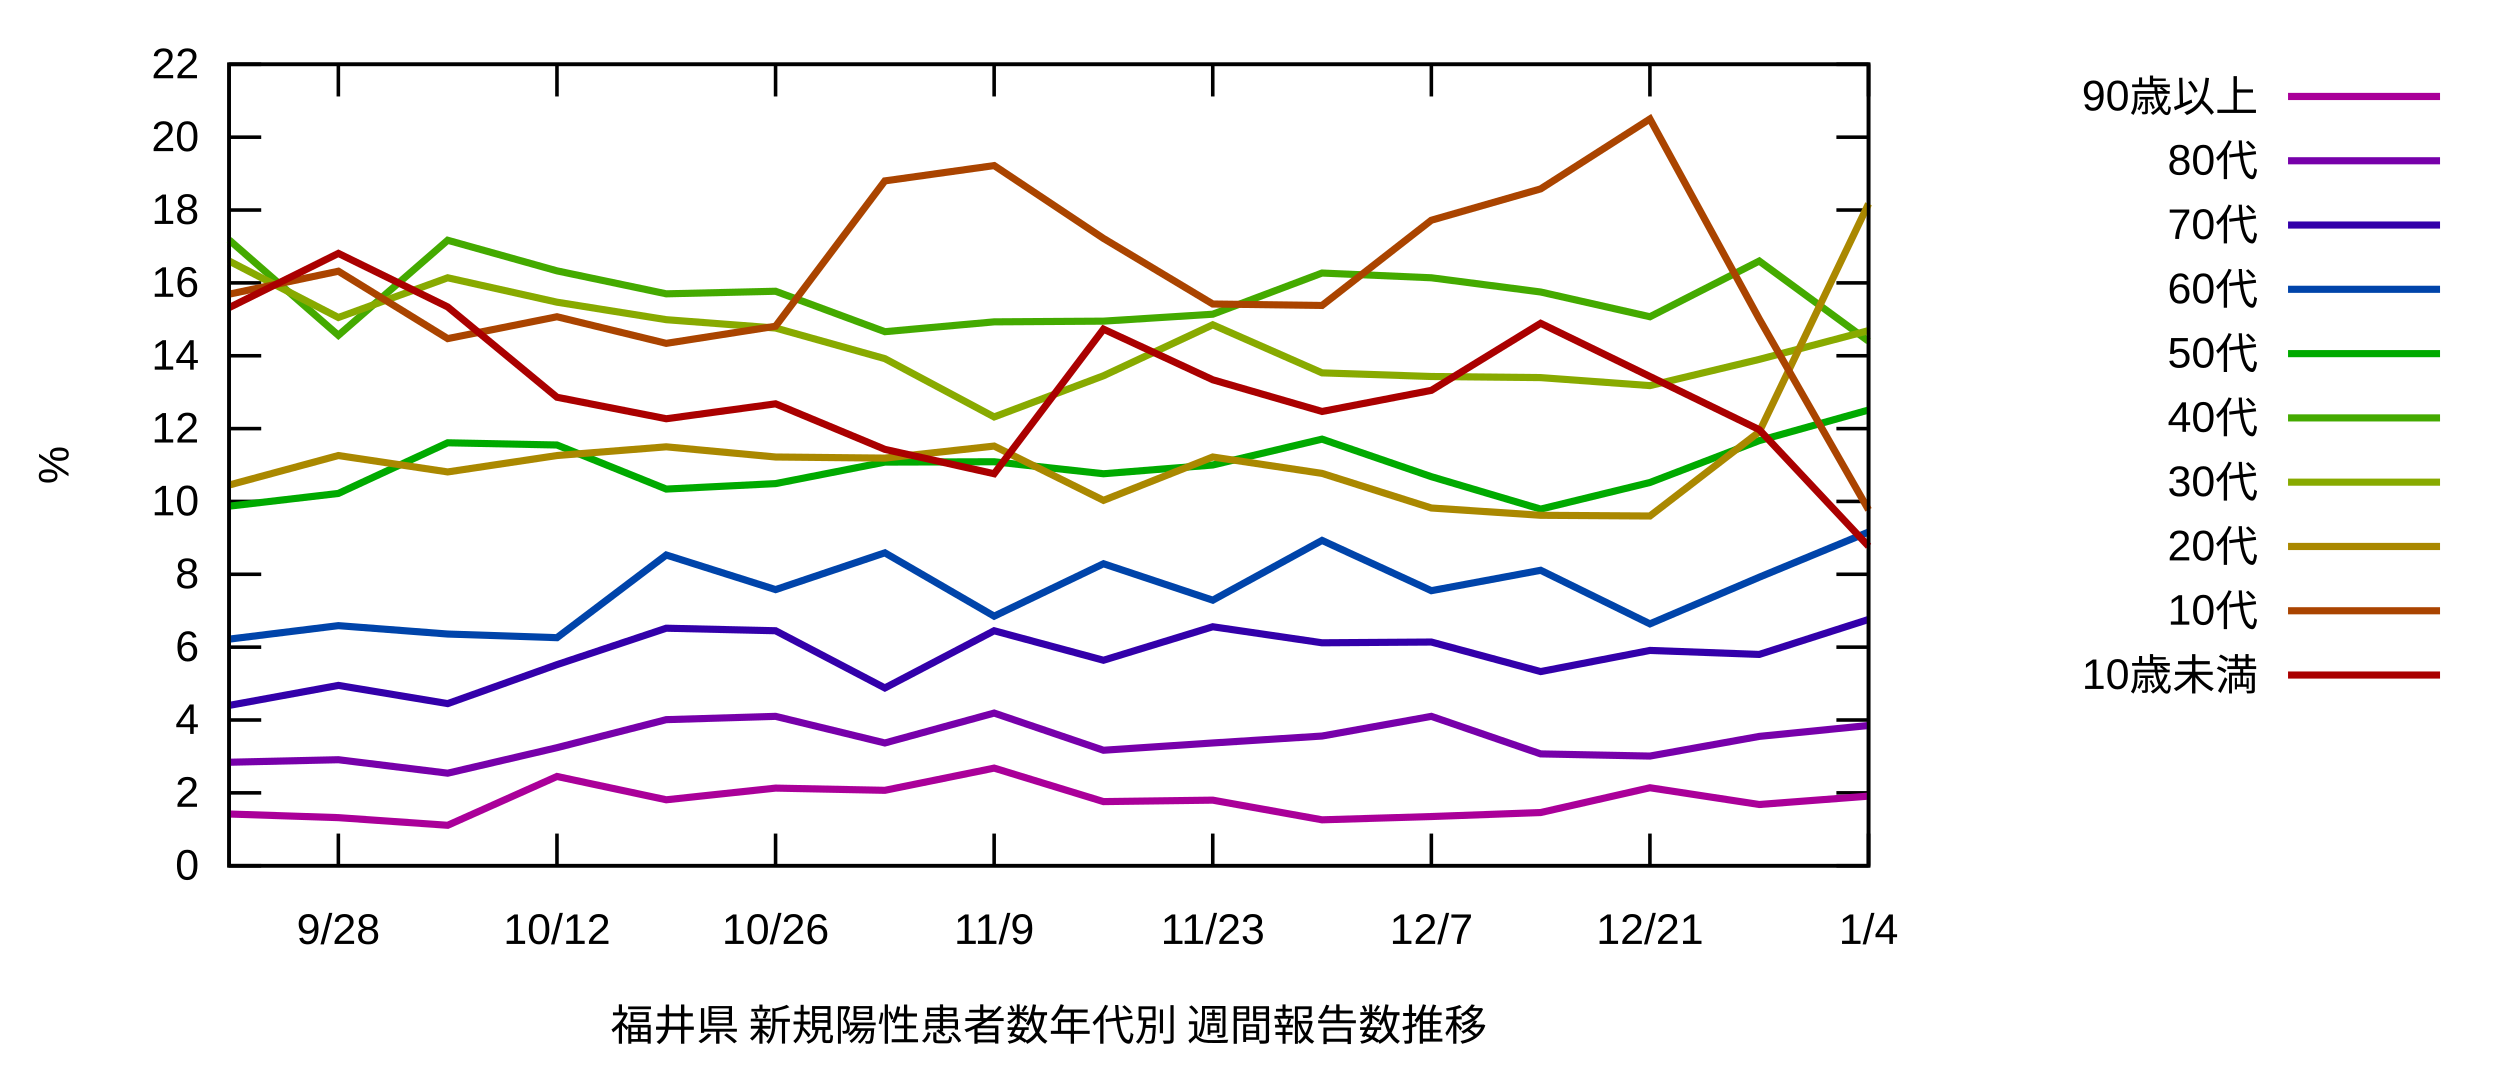
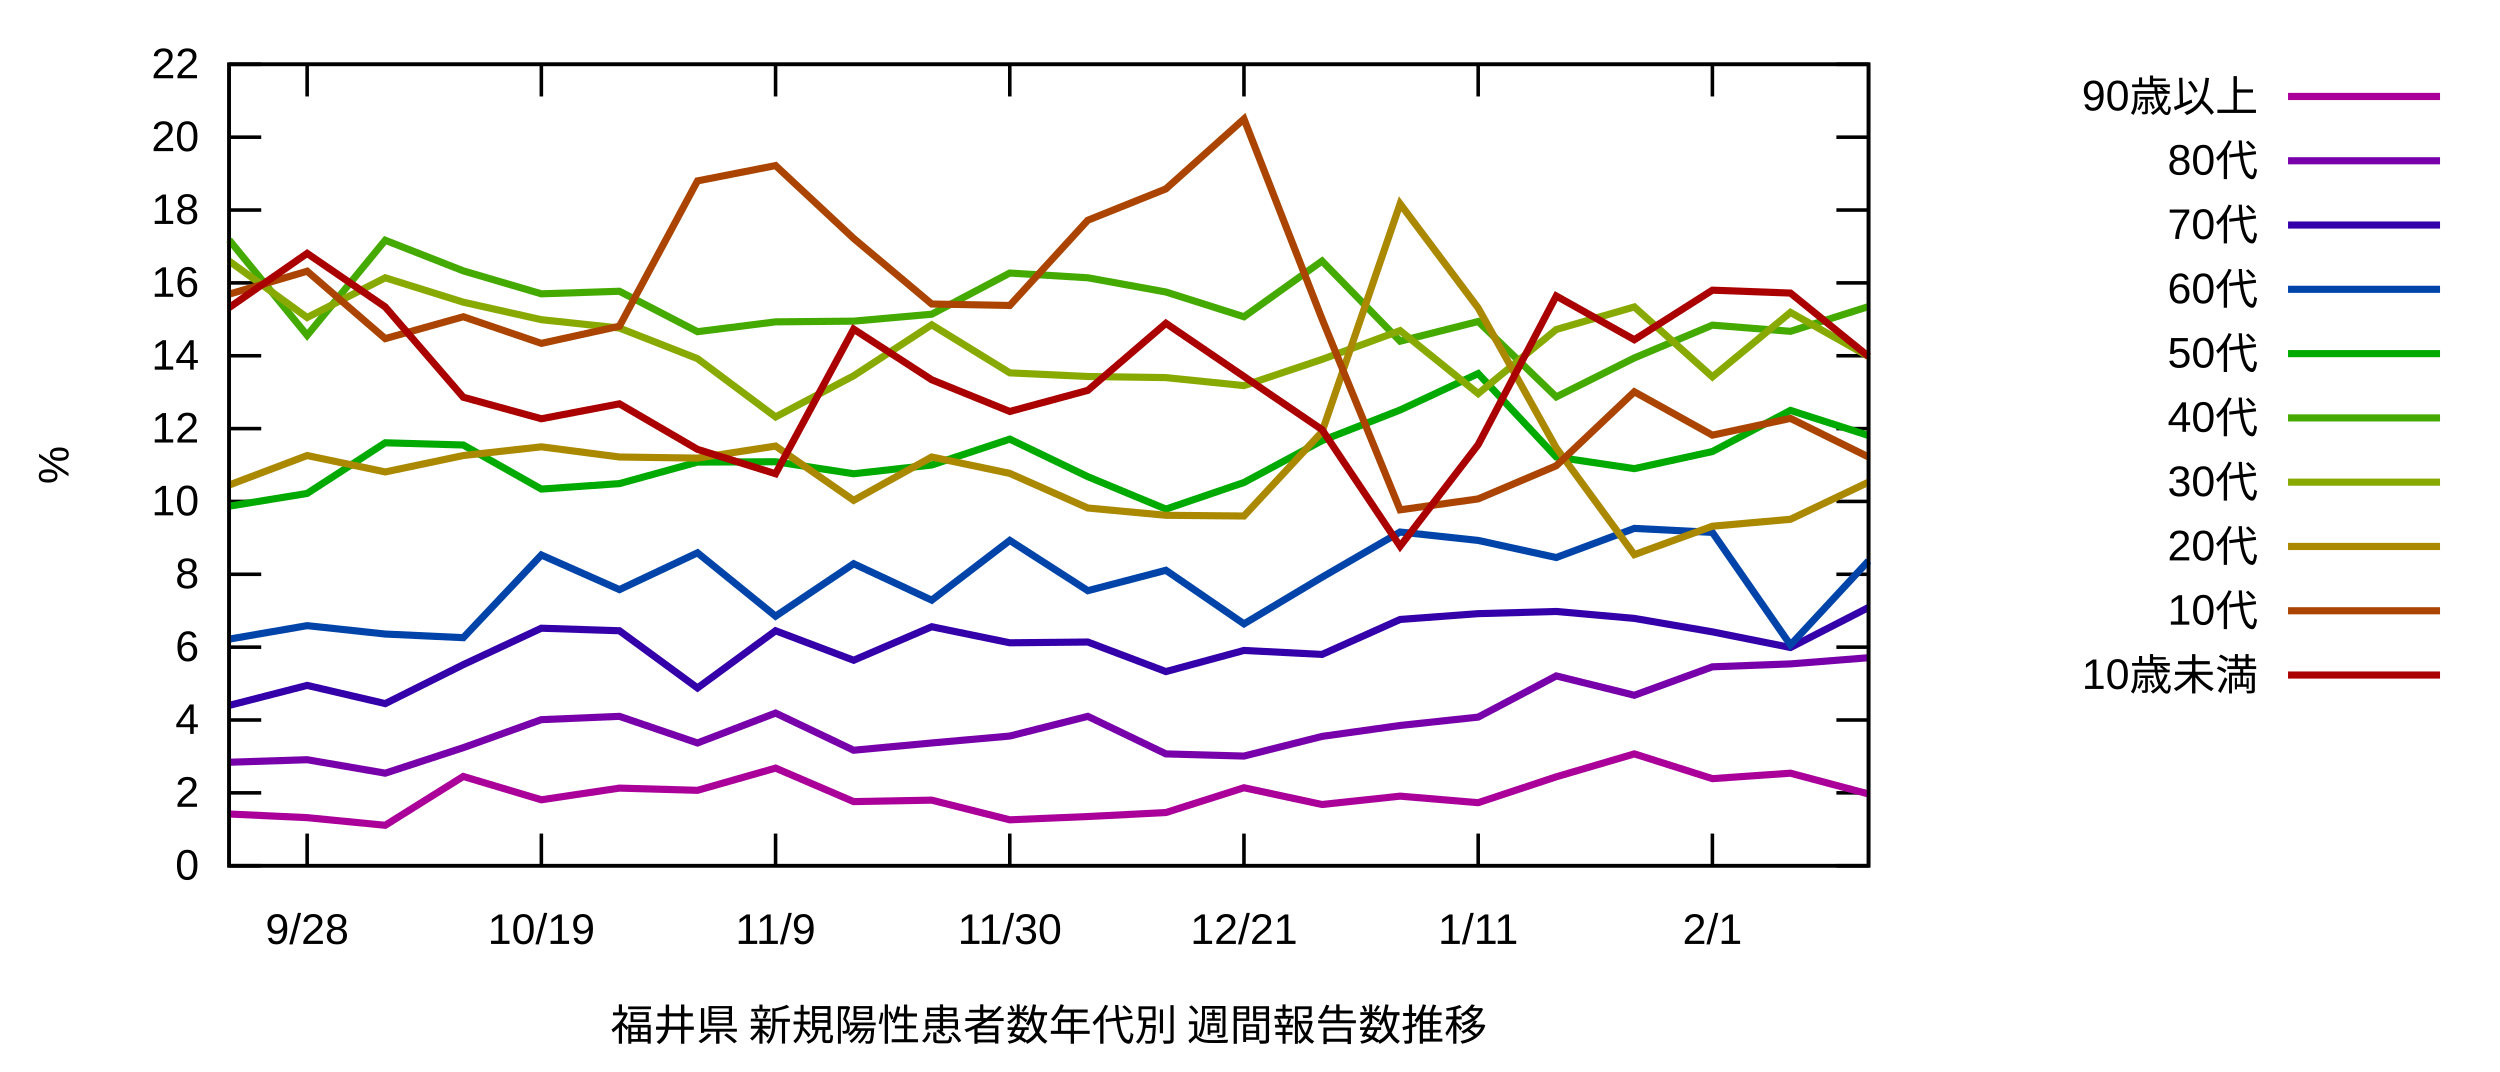
<svg xmlns="http://www.w3.org/2000/svg" xmlns:xlink="http://www.w3.org/1999/xlink" width="700" height="300" viewBox="0 0 700 300">
  <g id="gnuplot_canvas">
    <rect x="0" y="0" width="700" height="300" fill="none" />
    <defs>
      <circle id="gpDot" r="0.5" stroke-width="0.5" stroke="currentColor" />
      <path id="gpPt0" stroke-width="0.222" stroke="currentColor" d="M-1,0 h2 M0,-1 v2" />
      <path id="gpPt1" stroke-width="0.222" stroke="currentColor" d="M-1,-1 L1,1 M1,-1 L-1,1" />
      <path id="gpPt2" stroke-width="0.222" stroke="currentColor" d="M-1,0 L1,0 M0,-1 L0,1 M-1,-1 L1,1 M-1,1 L1,-1" />
      <rect id="gpPt3" stroke-width="0.222" stroke="currentColor" x="-1" y="-1" width="2" height="2" />
      <rect id="gpPt4" stroke-width="0.222" stroke="currentColor" fill="currentColor" x="-1" y="-1" width="2" height="2" />
      <circle id="gpPt5" stroke-width="0.222" stroke="currentColor" cx="0" cy="0" r="1" />
      <use xlink:href="#gpPt5" id="gpPt6" fill="currentColor" stroke="none" />
      <path id="gpPt7" stroke-width="0.222" stroke="currentColor" d="M0,-1.33 L-1.33,0.67 L1.33,0.67 z" />
      <use xlink:href="#gpPt7" id="gpPt8" fill="currentColor" stroke="none" />
      <use xlink:href="#gpPt7" id="gpPt9" stroke="currentColor" transform="rotate(180)" />
      <use xlink:href="#gpPt9" id="gpPt10" fill="currentColor" stroke="none" />
      <use xlink:href="#gpPt3" id="gpPt11" stroke="currentColor" transform="rotate(45)" />
      <use xlink:href="#gpPt11" id="gpPt12" fill="currentColor" stroke="none" />
      <path id="gpPt13" stroke-width="0.222" stroke="currentColor" d="M0,1.330 L1.265,0.411 L0.782,-1.067 L-0.782,-1.076 L-1.265,0.411 z" />
      <use xlink:href="#gpPt13" id="gpPt14" fill="currentColor" stroke="none" />
      <filter id="textbox" filterUnits="objectBoundingBox" x="0" y="0" height="1" width="1">
        <feFlood flood-color="white" flood-opacity="1" result="bgnd" />
        <feComposite in="SourceGraphic" in2="bgnd" operator="atop" />
      </filter>
      <filter id="greybox" filterUnits="objectBoundingBox" x="0" y="0" height="1" width="1">
        <feFlood flood-color="lightgrey" flood-opacity="1" result="grey" />
        <feComposite in="SourceGraphic" in2="grey" operator="atop" />
      </filter>
    </defs>
    <g fill="none" color="white" stroke="currentColor" stroke-width="1.00" stroke-linecap="butt" stroke-linejoin="miter">
</g>
    <g fill="none" color="black" stroke="currentColor" stroke-width="1.00" stroke-linecap="butt" stroke-linejoin="miter">
      <path stroke="black" d="M64.14,242.40 L73.14,242.40 M523.19,242.40 L514.19,242.40  " />
      <g transform="translate(55.75,246.30)" stroke="none" fill="black" font-family="Arial" font-size="12.00" text-anchor="end">
        <text>
          <tspan font-family="Arial"> 0</tspan>
        </text>
      </g>
    </g>
    <g fill="none" color="black" stroke="currentColor" stroke-width="1.00" stroke-linecap="butt" stroke-linejoin="miter">
      <path stroke="black" d="M64.14,222.00 L73.14,222.00 M523.19,222.00 L514.19,222.00  " />
      <g transform="translate(55.75,225.90)" stroke="none" fill="black" font-family="Arial" font-size="12.00" text-anchor="end">
        <text>
          <tspan font-family="Arial"> 2</tspan>
        </text>
      </g>
    </g>
    <g fill="none" color="black" stroke="currentColor" stroke-width="1.00" stroke-linecap="butt" stroke-linejoin="miter">
      <path stroke="black" d="M64.14,201.60 L73.14,201.60 M523.19,201.60 L514.19,201.60  " />
      <g transform="translate(55.75,205.50)" stroke="none" fill="black" font-family="Arial" font-size="12.00" text-anchor="end">
        <text>
          <tspan font-family="Arial"> 4</tspan>
        </text>
      </g>
    </g>
    <g fill="none" color="black" stroke="currentColor" stroke-width="1.00" stroke-linecap="butt" stroke-linejoin="miter">
      <path stroke="black" d="M64.14,181.20 L73.14,181.20 M523.19,181.20 L514.19,181.20  " />
      <g transform="translate(55.75,185.10)" stroke="none" fill="black" font-family="Arial" font-size="12.00" text-anchor="end">
        <text>
          <tspan font-family="Arial"> 6</tspan>
        </text>
      </g>
    </g>
    <g fill="none" color="black" stroke="currentColor" stroke-width="1.00" stroke-linecap="butt" stroke-linejoin="miter">
      <path stroke="black" d="M64.14,160.80 L73.14,160.80 M523.19,160.80 L514.19,160.80  " />
      <g transform="translate(55.75,164.70)" stroke="none" fill="black" font-family="Arial" font-size="12.00" text-anchor="end">
        <text>
          <tspan font-family="Arial"> 8</tspan>
        </text>
      </g>
    </g>
    <g fill="none" color="black" stroke="currentColor" stroke-width="1.00" stroke-linecap="butt" stroke-linejoin="miter">
      <path stroke="black" d="M64.14,140.40 L73.14,140.40 M523.19,140.40 L514.19,140.40  " />
      <g transform="translate(55.75,144.30)" stroke="none" fill="black" font-family="Arial" font-size="12.00" text-anchor="end">
        <text>
          <tspan font-family="Arial"> 10</tspan>
        </text>
      </g>
    </g>
    <g fill="none" color="black" stroke="currentColor" stroke-width="1.00" stroke-linecap="butt" stroke-linejoin="miter">
      <path stroke="black" d="M64.14,120.01 L73.14,120.01 M523.19,120.01 L514.19,120.01  " />
      <g transform="translate(55.75,123.91)" stroke="none" fill="black" font-family="Arial" font-size="12.00" text-anchor="end">
        <text>
          <tspan font-family="Arial"> 12</tspan>
        </text>
      </g>
    </g>
    <g fill="none" color="black" stroke="currentColor" stroke-width="1.00" stroke-linecap="butt" stroke-linejoin="miter">
      <path stroke="black" d="M64.14,99.61 L73.14,99.61 M523.19,99.61 L514.19,99.61  " />
      <g transform="translate(55.75,103.51)" stroke="none" fill="black" font-family="Arial" font-size="12.00" text-anchor="end">
        <text>
          <tspan font-family="Arial"> 14</tspan>
        </text>
      </g>
    </g>
    <g fill="none" color="black" stroke="currentColor" stroke-width="1.00" stroke-linecap="butt" stroke-linejoin="miter">
      <path stroke="black" d="M64.14,79.21 L73.14,79.21 M523.19,79.21 L514.19,79.21  " />
      <g transform="translate(55.75,83.11)" stroke="none" fill="black" font-family="Arial" font-size="12.00" text-anchor="end">
        <text>
          <tspan font-family="Arial"> 16</tspan>
        </text>
      </g>
    </g>
    <g fill="none" color="black" stroke="currentColor" stroke-width="1.00" stroke-linecap="butt" stroke-linejoin="miter">
      <path stroke="black" d="M64.14,58.81 L73.14,58.81 M523.19,58.81 L514.19,58.81  " />
      <g transform="translate(55.75,62.71)" stroke="none" fill="black" font-family="Arial" font-size="12.00" text-anchor="end">
        <text>
          <tspan font-family="Arial"> 18</tspan>
        </text>
      </g>
    </g>
    <g fill="none" color="black" stroke="currentColor" stroke-width="1.00" stroke-linecap="butt" stroke-linejoin="miter">
      <path stroke="black" d="M64.14,38.41 L73.14,38.41 M523.19,38.41 L514.19,38.41  " />
      <g transform="translate(55.75,42.31)" stroke="none" fill="black" font-family="Arial" font-size="12.00" text-anchor="end">
        <text>
          <tspan font-family="Arial"> 20</tspan>
        </text>
      </g>
    </g>
    <g fill="none" color="black" stroke="currentColor" stroke-width="1.00" stroke-linecap="butt" stroke-linejoin="miter">
      <path stroke="black" d="M64.14,18.01 L73.14,18.01 M523.19,18.01 L514.19,18.01  " />
      <g transform="translate(55.75,21.91)" stroke="none" fill="black" font-family="Arial" font-size="12.00" text-anchor="end">
        <text>
          <tspan font-family="Arial"> 22</tspan>
        </text>
      </g>
    </g>
    <g fill="none" color="black" stroke="currentColor" stroke-width="1.00" stroke-linecap="butt" stroke-linejoin="miter">
-       <path stroke="black" d="M94.74,242.40 L94.74,233.40 M94.74,18.01 L94.74,27.01  " />
-       <g transform="translate(94.74,264.30)" stroke="none" fill="black" font-family="Arial" font-size="12.00" text-anchor="middle">
+       <path stroke="black" d="M86.00,242.40 L86.00,233.40 M86.00,18.01 L86.00,27.01  " />
+       <g transform="translate(86.00,264.30)" stroke="none" fill="black" font-family="Arial" font-size="12.00" text-anchor="middle">
        <text>
          <tspan font-family="Arial">9/28</tspan>
        </text>
      </g>
    </g>
    <g fill="none" color="black" stroke="currentColor" stroke-width="1.00" stroke-linecap="butt" stroke-linejoin="miter">
-       <path stroke="black" d="M155.95,242.40 L155.95,233.40 M155.95,18.01 L155.95,27.01  " />
-       <g transform="translate(155.95,264.30)" stroke="none" fill="black" font-family="Arial" font-size="12.00" text-anchor="middle">
-         <text>
-           <tspan font-family="Arial">10/12</tspan>
+       <path stroke="black" d="M151.58,242.40 L151.58,233.40 M151.58,18.01 L151.58,27.01  " />
+       <g transform="translate(151.58,264.30)" stroke="none" fill="black" font-family="Arial" font-size="12.00" text-anchor="middle">
+         <text>
+           <tspan font-family="Arial">10/19</tspan>
        </text>
      </g>
    </g>
    <g fill="none" color="black" stroke="currentColor" stroke-width="1.00" stroke-linecap="butt" stroke-linejoin="miter">
      <path stroke="black" d="M217.16,242.40 L217.16,233.40 M217.16,18.01 L217.16,27.01  " />
      <g transform="translate(217.16,264.30)" stroke="none" fill="black" font-family="Arial" font-size="12.00" text-anchor="middle">
        <text>
-           <tspan font-family="Arial">10/26</tspan>
-         </text>
-       </g>
-     </g>
-     <g fill="none" color="black" stroke="currentColor" stroke-width="1.00" stroke-linecap="butt" stroke-linejoin="miter">
-       <path stroke="black" d="M278.36,242.40 L278.36,233.40 M278.36,18.01 L278.36,27.01  " />
-       <g transform="translate(278.36,264.30)" stroke="none" fill="black" font-family="Arial" font-size="12.00" text-anchor="middle">
-         <text>
          <tspan font-family="Arial">11/9</tspan>
        </text>
      </g>
    </g>
    <g fill="none" color="black" stroke="currentColor" stroke-width="1.00" stroke-linecap="butt" stroke-linejoin="miter">
-       <path stroke="black" d="M339.57,242.40 L339.57,233.40 M339.57,18.01 L339.57,27.01  " />
-       <g transform="translate(339.57,264.30)" stroke="none" fill="black" font-family="Arial" font-size="12.00" text-anchor="middle">
-         <text>
-           <tspan font-family="Arial">11/23</tspan>
-         </text>
-       </g>
-     </g>
-     <g fill="none" color="black" stroke="currentColor" stroke-width="1.00" stroke-linecap="butt" stroke-linejoin="miter">
-       <path stroke="black" d="M400.78,242.40 L400.78,233.40 M400.78,18.01 L400.78,27.01  " />
-       <g transform="translate(400.78,264.30)" stroke="none" fill="black" font-family="Arial" font-size="12.00" text-anchor="middle">
-         <text>
-           <tspan font-family="Arial">12/7</tspan>
-         </text>
-       </g>
-     </g>
-     <g fill="none" color="black" stroke="currentColor" stroke-width="1.00" stroke-linecap="butt" stroke-linejoin="miter">
-       <path stroke="black" d="M461.98,242.40 L461.98,233.40 M461.98,18.01 L461.98,27.01  " />
-       <g transform="translate(461.98,264.30)" stroke="none" fill="black" font-family="Arial" font-size="12.00" text-anchor="middle">
+       <path stroke="black" d="M282.74,242.40 L282.74,233.40 M282.74,18.01 L282.74,27.01  " />
+       <g transform="translate(282.74,264.30)" stroke="none" fill="black" font-family="Arial" font-size="12.00" text-anchor="middle">
+         <text>
+           <tspan font-family="Arial">11/30</tspan>
+         </text>
+       </g>
+     </g>
+     <g fill="none" color="black" stroke="currentColor" stroke-width="1.00" stroke-linecap="butt" stroke-linejoin="miter">
+       <path stroke="black" d="M348.31,242.40 L348.31,233.40 M348.31,18.01 L348.31,27.01  " />
+       <g transform="translate(348.31,264.30)" stroke="none" fill="black" font-family="Arial" font-size="12.00" text-anchor="middle">
        <text>
          <tspan font-family="Arial">12/21</tspan>
        </text>
      </g>
    </g>
    <g fill="none" color="black" stroke="currentColor" stroke-width="1.00" stroke-linecap="butt" stroke-linejoin="miter">
-       <path stroke="black" d="M523.19,242.40 L523.19,233.40 M523.19,18.01 L523.19,27.01  " />
-       <g transform="translate(523.19,264.30)" stroke="none" fill="black" font-family="Arial" font-size="12.00" text-anchor="middle">
-         <text>
-           <tspan font-family="Arial">1/4</tspan>
+       <path stroke="black" d="M413.89,242.40 L413.89,233.40 M413.89,18.01 L413.89,27.01  " />
+       <g transform="translate(413.89,264.30)" stroke="none" fill="black" font-family="Arial" font-size="12.00" text-anchor="middle">
+         <text>
+           <tspan font-family="Arial">1/11</tspan>
+         </text>
+       </g>
+     </g>
+     <g fill="none" color="black" stroke="currentColor" stroke-width="1.00" stroke-linecap="butt" stroke-linejoin="miter">
+       <path stroke="black" d="M479.47,242.40 L479.47,233.40 M479.47,18.01 L479.47,27.01  " />
+       <g transform="translate(479.47,264.30)" stroke="none" fill="black" font-family="Arial" font-size="12.00" text-anchor="middle">
+         <text>
+           <tspan font-family="Arial">2/1</tspan>
        </text>
      </g>
    </g>
    <g fill="none" color="black" stroke="currentColor" stroke-width="1.00" stroke-linecap="butt" stroke-linejoin="miter">
</g>
    <g fill="none" color="black" stroke="currentColor" stroke-width="1.00" stroke-linecap="butt" stroke-linejoin="miter">
      <path stroke="black" d="M64.14,18.01 L64.14,242.40 L523.19,242.40 L523.19,18.01 L64.14,18.01 Z  " />
    </g>
    <g fill="none" color="black" stroke="currentColor" stroke-width="1.00" stroke-linecap="butt" stroke-linejoin="miter">
      <g transform="translate(19.18,130.21) rotate(270)" stroke="none" fill="black" font-family="Arial" font-size="12.00" text-anchor="middle">
        <text>
          <tspan font-family="Arial">%</tspan>
        </text>
      </g>
    </g>
    <g fill="none" color="black" stroke="currentColor" stroke-width="1.00" stroke-linecap="butt" stroke-linejoin="miter">
      <g transform="translate(293.66,291.30)" stroke="none" fill="black" font-family="Arial" font-size="12.00" text-anchor="middle">
        <text>
          <tspan font-family="Arial">福井県 新規陽性患者数年代別 週間報告数推移</tspan>
        </text>
      </g>
    </g>
    <g fill="none" color="black" stroke="currentColor" stroke-width="1.00" stroke-linecap="butt" stroke-linejoin="miter">
</g>
    <g id="gnuplot_plot_1">
      <g fill="none" color="white" stroke="currentColor" stroke-width="2.00" stroke-linecap="butt" stroke-linejoin="miter">
</g>
      <g fill="none" color="black" stroke="currentColor" stroke-width="2.00" stroke-linecap="butt" stroke-linejoin="miter">
        <g transform="translate(632.26,30.91)" stroke="none" fill="black" font-family="Arial" font-size="12.00" text-anchor="end">
          <text>
            <tspan font-family="Arial">90歳以上</tspan>
          </text>
        </g>
      </g>
      <g fill="none" color="black" stroke="currentColor" stroke-width="2.00" stroke-linecap="butt" stroke-linejoin="miter">
-         <path stroke="rgb(170,   0, 153)" d="M640.65,27.01 L683.21,27.01 M64.14,227.92 L94.74,228.94 L125.35,231.08 L155.95,217.41 L186.55,223.94 L217.16,220.67   L247.76,221.29 L278.36,215.07 L308.97,224.45 L339.57,224.04 L370.17,229.55 L400.78,228.63 L431.38,227.51 L461.98,220.57   L492.59,225.26 L523.19,222.92  " />
+         <path stroke="rgb(170,   0, 153)" d="M640.65,27.01 L683.21,27.01 M64.14,227.92 L86.00,228.94 L107.86,231.08 L129.72,217.41 L151.58,223.94 L173.44,220.67   L195.30,221.29 L217.16,215.07 L239.02,224.45 L260.88,224.04 L282.74,229.55 L304.59,228.63 L326.45,227.51 L348.31,220.57   L370.17,225.26 L392.03,222.92 L413.89,224.75 L435.75,217.51 L457.61,211.09 L479.47,218.02 L501.33,216.49 L523.19,222.31    " />
      </g>
    </g>
    <g id="gnuplot_plot_2">
      <g fill="none" color="black" stroke="currentColor" stroke-width="2.00" stroke-linecap="butt" stroke-linejoin="miter">
        <g transform="translate(632.26,48.91)" stroke="none" fill="black" font-family="Arial" font-size="12.00" text-anchor="end">
          <text>
            <tspan font-family="Arial">80代</tspan>
          </text>
        </g>
      </g>
      <g fill="none" color="black" stroke="currentColor" stroke-width="2.00" stroke-linecap="butt" stroke-linejoin="miter">
-         <path stroke="rgb(119,   0, 170)" d="M640.65,45.01 L683.21,45.01 M64.14,213.43 L94.74,212.72 L125.35,216.49 L155.95,209.35 L186.55,201.50 L217.16,200.58   L247.76,208.03 L278.36,199.66 L308.97,210.07 L339.57,208.03 L370.17,206.09 L400.78,200.58 L431.38,211.09 L461.98,211.70   L492.59,206.19 L523.19,203.13  " />
+         <path stroke="rgb(119,   0, 170)" d="M640.65,45.01 L683.21,45.01 M64.14,213.43 L86.00,212.72 L107.86,216.49 L129.72,209.35 L151.58,201.50 L173.44,200.58   L195.30,208.03 L217.16,199.66 L239.02,210.07 L260.88,208.03 L282.74,206.09 L304.59,200.58 L326.45,211.09 L348.31,211.70   L370.17,206.19 L392.03,203.13 L413.89,200.79 L435.75,189.26 L457.61,194.67 L479.47,186.71 L501.33,185.89 L523.19,184.16    " />
      </g>
    </g>
    <g id="gnuplot_plot_3">
      <g fill="none" color="black" stroke="currentColor" stroke-width="2.00" stroke-linecap="butt" stroke-linejoin="miter">
        <g transform="translate(632.26,66.91)" stroke="none" fill="black" font-family="Arial" font-size="12.00" text-anchor="end">
          <text>
            <tspan font-family="Arial">70代</tspan>
          </text>
        </g>
      </g>
      <g fill="none" color="black" stroke="currentColor" stroke-width="2.00" stroke-linecap="butt" stroke-linejoin="miter">
-         <path stroke="rgb( 51,   0, 170)" d="M640.65,63.01 L683.21,63.01 M64.14,197.52 L94.74,191.91 L125.35,197.01 L155.95,186.10 L186.55,175.90 L217.16,176.61   L247.76,192.63 L278.36,176.61 L308.97,184.87 L339.57,175.49 L370.17,179.98 L400.78,179.77 L431.38,188.04 L461.98,182.12   L492.59,183.24 L523.19,173.45  " />
+         <path stroke="rgb( 51,   0, 170)" d="M640.65,63.01 L683.21,63.01 M64.14,197.52 L86.00,191.91 L107.86,197.01 L129.72,186.10 L151.58,175.90 L173.44,176.61   L195.30,192.63 L217.16,176.61 L239.02,184.87 L260.88,175.49 L282.74,179.98 L304.59,179.77 L326.45,188.04 L348.31,182.12   L370.17,183.24 L392.03,173.45 L413.89,171.82 L435.75,171.21 L457.61,173.15 L479.47,176.92 L501.33,181.30 L523.19,170.09    " />
      </g>
    </g>
    <g id="gnuplot_plot_4">
      <g fill="none" color="black" stroke="currentColor" stroke-width="2.00" stroke-linecap="butt" stroke-linejoin="miter">
        <g transform="translate(632.26,84.91)" stroke="none" fill="black" font-family="Arial" font-size="12.00" text-anchor="end">
          <text>
            <tspan font-family="Arial">60代</tspan>
          </text>
        </g>
      </g>
      <g fill="none" color="black" stroke="currentColor" stroke-width="2.00" stroke-linecap="butt" stroke-linejoin="miter">
-         <path stroke="rgb(  0,  68, 170)" d="M640.65,81.01 L683.21,81.01 M64.14,178.96 L94.74,175.18 L125.35,177.53 L155.95,178.55 L186.55,155.40 L217.16,165.09   L247.76,154.79 L278.36,172.53 L308.97,157.85 L339.57,168.05 L370.17,151.32 L400.78,165.39 L431.38,159.68 L461.98,174.68   L492.59,161.62 L523.19,148.97  " />
+         <path stroke="rgb(  0,  68, 170)" d="M640.65,81.01 L683.21,81.01 M64.14,178.96 L86.00,175.18 L107.86,177.53 L129.72,178.55 L151.58,155.40 L173.44,165.09   L195.30,154.79 L217.16,172.53 L239.02,157.85 L260.88,168.05 L282.74,151.32 L304.59,165.39 L326.45,159.68 L348.31,174.68   L370.17,161.62 L392.03,148.97 L413.89,151.32 L435.75,156.11 L457.61,147.95 L479.47,149.07 L501.33,180.59 L523.19,157.03    " />
      </g>
    </g>
    <g id="gnuplot_plot_5">
      <g fill="none" color="black" stroke="currentColor" stroke-width="2.00" stroke-linecap="butt" stroke-linejoin="miter">
        <g transform="translate(632.26,102.91)" stroke="none" fill="black" font-family="Arial" font-size="12.00" text-anchor="end">
          <text>
            <tspan font-family="Arial">50代</tspan>
          </text>
        </g>
      </g>
      <g fill="none" color="black" stroke="currentColor" stroke-width="2.00" stroke-linecap="butt" stroke-linejoin="miter">
-         <path stroke="rgb(  0, 170,   0)" d="M640.65,99.01 L683.21,99.01 M64.14,141.73 L94.74,138.16 L125.35,123.98 L155.95,124.60 L186.55,136.94 L217.16,135.41   L247.76,129.39 L278.36,129.29 L308.97,132.65 L339.57,130.20 L370.17,122.96 L400.78,133.47 L431.38,142.55 L461.98,135.10   L492.59,123.37 L523.19,114.80  " />
+         <path stroke="rgb(  0, 170,   0)" d="M640.65,99.01 L683.21,99.01 M64.14,141.73 L86.00,138.16 L107.86,123.98 L129.72,124.60 L151.58,136.94 L173.44,135.41   L195.30,129.39 L217.16,129.29 L239.02,132.65 L260.88,130.20 L282.74,122.96 L304.59,133.47 L326.45,142.55 L348.31,135.10   L370.17,123.37 L392.03,114.80 L413.89,104.60 L435.75,127.96 L457.61,131.22 L479.47,126.43 L501.33,114.91 L523.19,121.94    " />
      </g>
    </g>
    <g id="gnuplot_plot_6">
      <g fill="none" color="black" stroke="currentColor" stroke-width="2.00" stroke-linecap="butt" stroke-linejoin="miter">
        <g transform="translate(632.26,120.91)" stroke="none" fill="black" font-family="Arial" font-size="12.00" text-anchor="end">
          <text>
            <tspan font-family="Arial">40代</tspan>
          </text>
        </g>
      </g>
      <g fill="none" color="black" stroke="currentColor" stroke-width="2.00" stroke-linecap="butt" stroke-linejoin="miter">
-         <path stroke="rgb( 68, 170,   0)" d="M640.65,117.01 L683.21,117.01 M64.14,67.17 L94.74,93.89 L125.35,67.27 L155.95,75.84 L186.55,82.27 L217.16,81.55   L247.76,92.87 L278.36,90.12 L308.97,89.92 L339.57,87.98 L370.17,76.45 L400.78,77.78 L431.38,81.76 L461.98,88.69   L492.59,73.09 L523.19,95.53  " />
+         <path stroke="rgb( 68, 170,   0)" d="M640.65,117.01 L683.21,117.01 M64.14,67.17 L86.00,93.89 L107.86,67.27 L129.72,75.84 L151.58,82.27 L173.44,81.55   L195.30,92.87 L217.16,90.12 L239.02,89.92 L260.88,87.98 L282.74,76.45 L304.59,77.78 L326.45,81.76 L348.31,88.69   L370.17,73.09 L392.03,95.53 L413.89,90.02 L435.75,111.13 L457.61,100.22 L479.47,91.04 L501.33,92.77 L523.19,85.84    " />
      </g>
    </g>
    <g id="gnuplot_plot_7">
      <g fill="none" color="black" stroke="currentColor" stroke-width="2.00" stroke-linecap="butt" stroke-linejoin="miter">
        <g transform="translate(632.26,138.91)" stroke="none" fill="black" font-family="Arial" font-size="12.00" text-anchor="end">
          <text>
            <tspan font-family="Arial">30代</tspan>
          </text>
        </g>
      </g>
      <g fill="none" color="black" stroke="currentColor" stroke-width="2.00" stroke-linecap="butt" stroke-linejoin="miter">
-         <path stroke="rgb(136, 170,   0)" d="M640.65,135.01 L683.21,135.01 M64.14,73.09 L94.74,88.90 L125.35,77.78 L155.95,84.61 L186.55,89.51 L217.16,91.85   L247.76,100.42 L278.36,116.74 L308.97,105.22 L339.57,90.94 L370.17,104.40 L400.78,105.42 L431.38,105.73 L461.98,107.97   L492.59,100.63 L523.19,92.57  " />
+         <path stroke="rgb(136, 170,   0)" d="M640.65,135.01 L683.21,135.01 M64.14,73.09 L86.00,88.90 L107.86,77.78 L129.72,84.61 L151.58,89.51 L173.44,91.85   L195.30,100.42 L217.16,116.74 L239.02,105.22 L260.88,90.94 L282.74,104.40 L304.59,105.42 L326.45,105.73 L348.31,107.97   L370.17,100.63 L392.03,92.57 L413.89,110.21 L435.75,92.26 L457.61,85.94 L479.47,105.52 L501.33,87.47 L523.19,99.81    " />
      </g>
    </g>
    <g id="gnuplot_plot_8">
      <g fill="none" color="black" stroke="currentColor" stroke-width="2.00" stroke-linecap="butt" stroke-linejoin="miter">
        <g transform="translate(632.26,156.91)" stroke="none" fill="black" font-family="Arial" font-size="12.00" text-anchor="end">
          <text>
            <tspan font-family="Arial">20代</tspan>
          </text>
        </g>
      </g>
      <g fill="none" color="black" stroke="currentColor" stroke-width="2.00" stroke-linecap="butt" stroke-linejoin="miter">
-         <path stroke="rgb(170, 136,   0)" d="M640.65,153.01 L683.21,153.01 M64.14,135.81 L94.74,127.55 L125.35,132.14 L155.95,127.55 L186.55,125.11 L217.16,127.96   L247.76,128.27 L278.36,124.90 L308.97,140.10 L339.57,127.96 L370.17,132.55 L400.78,142.24 L431.38,144.28 L461.98,144.48   L492.59,120.92 L523.19,57.07  " />
+         <path stroke="rgb(170, 136,   0)" d="M640.65,153.01 L683.21,153.01 M64.14,135.81 L86.00,127.55 L107.86,132.14 L129.72,127.55 L151.58,125.11 L173.44,127.96   L195.30,128.27 L217.16,124.90 L239.02,140.10 L260.88,127.96 L282.74,132.55 L304.59,142.24 L326.45,144.28 L348.31,144.48   L370.17,120.92 L392.03,57.07 L413.89,86.24 L435.75,125.41 L457.61,155.30 L479.47,147.34 L501.33,145.40 L523.19,135.00    " />
      </g>
    </g>
    <g id="gnuplot_plot_9">
      <g fill="none" color="black" stroke="currentColor" stroke-width="2.00" stroke-linecap="butt" stroke-linejoin="miter">
        <g transform="translate(632.26,174.91)" stroke="none" fill="black" font-family="Arial" font-size="12.00" text-anchor="end">
          <text>
            <tspan font-family="Arial">10代</tspan>
          </text>
        </g>
      </g>
      <g fill="none" color="black" stroke="currentColor" stroke-width="2.00" stroke-linecap="butt" stroke-linejoin="miter">
-         <path stroke="rgb(170,  68,   0)" d="M640.65,171.01 L683.21,171.01 M64.14,82.37 L94.74,75.94 L125.35,94.81 L155.95,88.69 L186.55,96.14 L217.16,91.34   L247.76,50.65 L278.36,46.36 L308.97,66.76 L339.57,85.12 L370.17,85.53 L400.78,61.66 L431.38,52.89 L461.98,33.31   L492.59,89.30 L523.19,142.75  " />
+         <path stroke="rgb(170,  68,   0)" d="M640.65,171.01 L683.21,171.01 M64.14,82.37 L86.00,75.94 L107.86,94.81 L129.72,88.69 L151.58,96.14 L173.44,91.34   L195.30,50.65 L217.16,46.36 L239.02,66.76 L260.88,85.12 L282.74,85.53 L304.59,61.66 L326.45,52.89 L348.31,33.31   L370.17,89.30 L392.03,142.75 L413.89,139.69 L435.75,130.41 L457.61,109.70 L479.47,121.84 L501.33,117.15 L523.19,127.96    " />
      </g>
    </g>
    <g id="gnuplot_plot_10">
      <g fill="none" color="black" stroke="currentColor" stroke-width="2.00" stroke-linecap="butt" stroke-linejoin="miter">
        <g transform="translate(632.26,192.91)" stroke="none" fill="black" font-family="Arial" font-size="12.00" text-anchor="end">
          <text>
            <tspan font-family="Arial">10歳未満</tspan>
          </text>
        </g>
      </g>
      <g fill="none" color="black" stroke="currentColor" stroke-width="2.00" stroke-linecap="butt" stroke-linejoin="miter">
-         <path stroke="rgb(170,   0,   0)" d="M640.65,189.01 L683.21,189.01 M64.14,86.14 L94.74,70.95 L125.35,85.94 L155.95,111.23 L186.55,117.25 L217.16,113.07   L247.76,125.82 L278.36,132.65 L308.97,92.16 L339.57,106.34 L370.17,115.21 L400.78,109.30 L431.38,90.53 L461.98,105.42   L492.59,120.31 L523.19,152.95  " />
+         <path stroke="rgb(170,   0,   0)" d="M640.65,189.01 L683.21,189.01 M64.14,86.14 L86.00,70.95 L107.86,85.94 L129.72,111.23 L151.58,117.25 L173.44,113.07   L195.30,125.82 L217.16,132.65 L239.02,92.16 L260.88,106.34 L282.74,115.21 L304.59,109.30 L326.45,90.53 L348.31,105.42   L370.17,120.31 L392.03,152.95 L413.89,124.49 L435.75,82.88 L457.61,95.12 L479.47,81.25 L501.33,82.06 L523.19,99.81    " />
      </g>
    </g>
    <g fill="none" color="black" stroke="currentColor" stroke-width="2.00" stroke-linecap="butt" stroke-linejoin="miter">
</g>
    <g fill="none" color="black" stroke="black" stroke-width="1.00" stroke-linecap="butt" stroke-linejoin="miter">
</g>
    <g fill="none" color="black" stroke="currentColor" stroke-width="1.00" stroke-linecap="butt" stroke-linejoin="miter">
      <path stroke="black" d="M64.14,18.01 L64.14,242.40 L523.19,242.40 L523.19,18.01 L64.14,18.01 Z  " />
    </g>
    <g fill="none" color="black" stroke="currentColor" stroke-width="1.00" stroke-linecap="butt" stroke-linejoin="miter">
</g>
  </g>
</svg>
